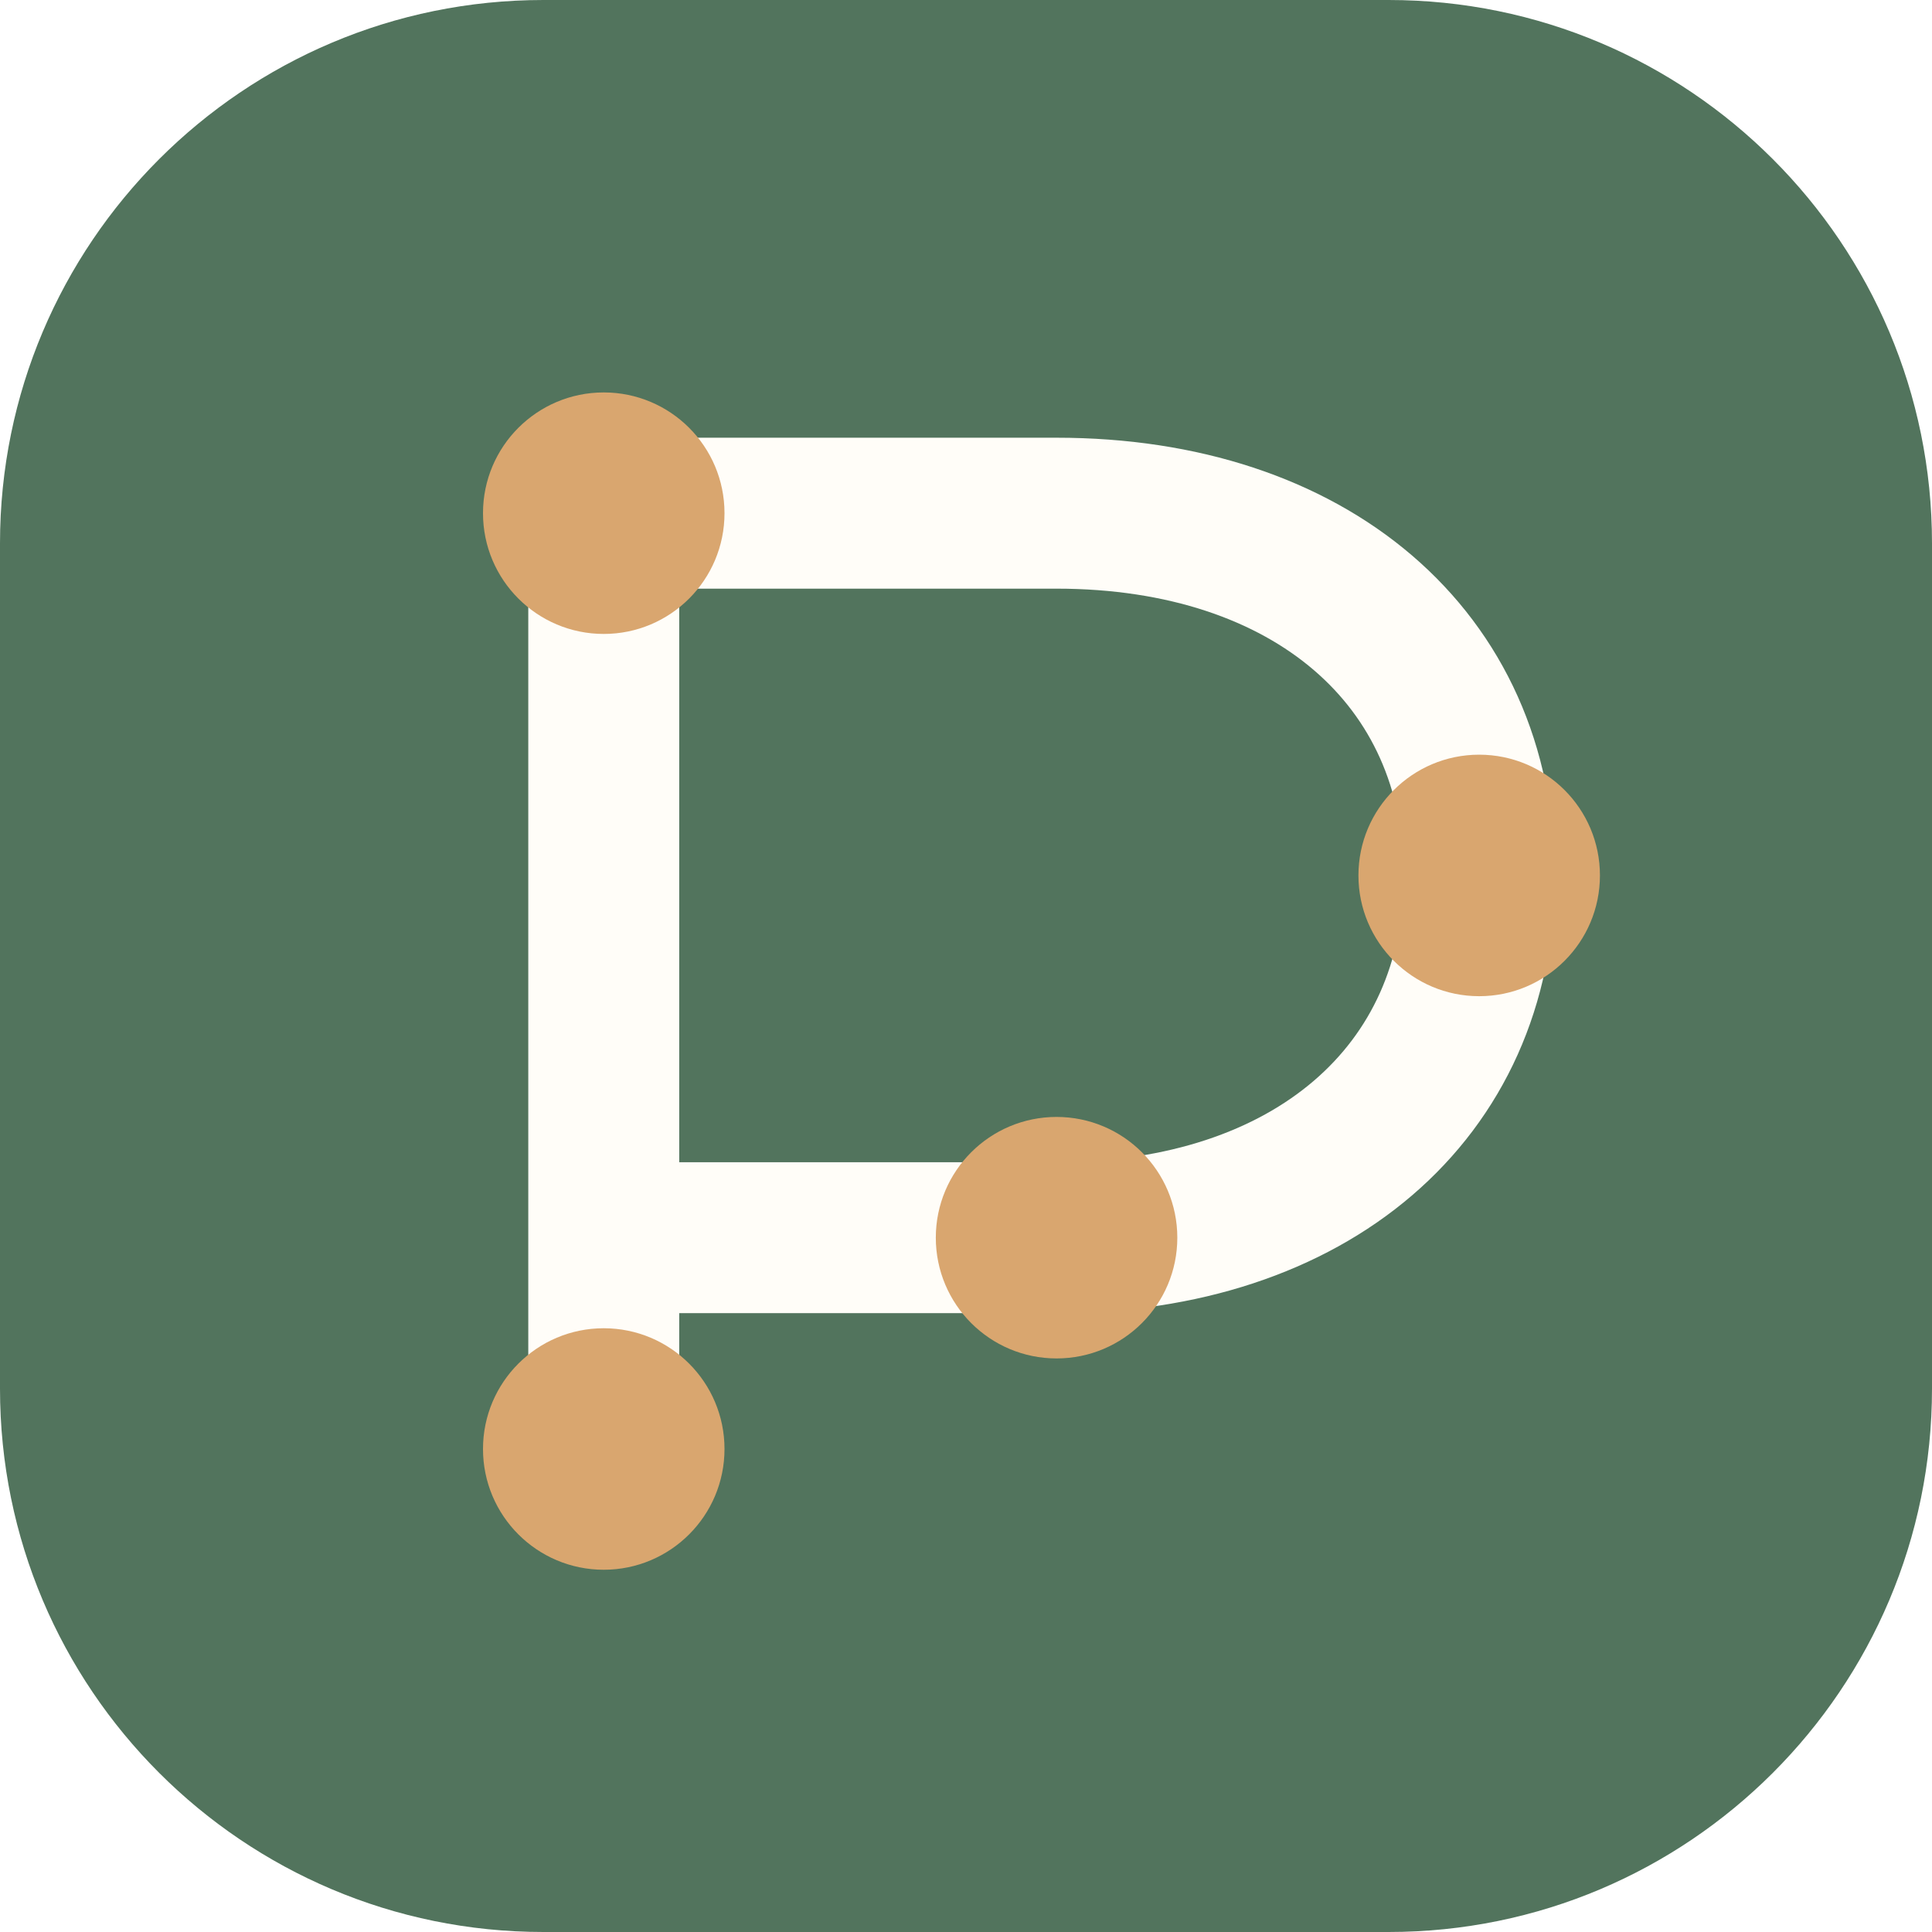
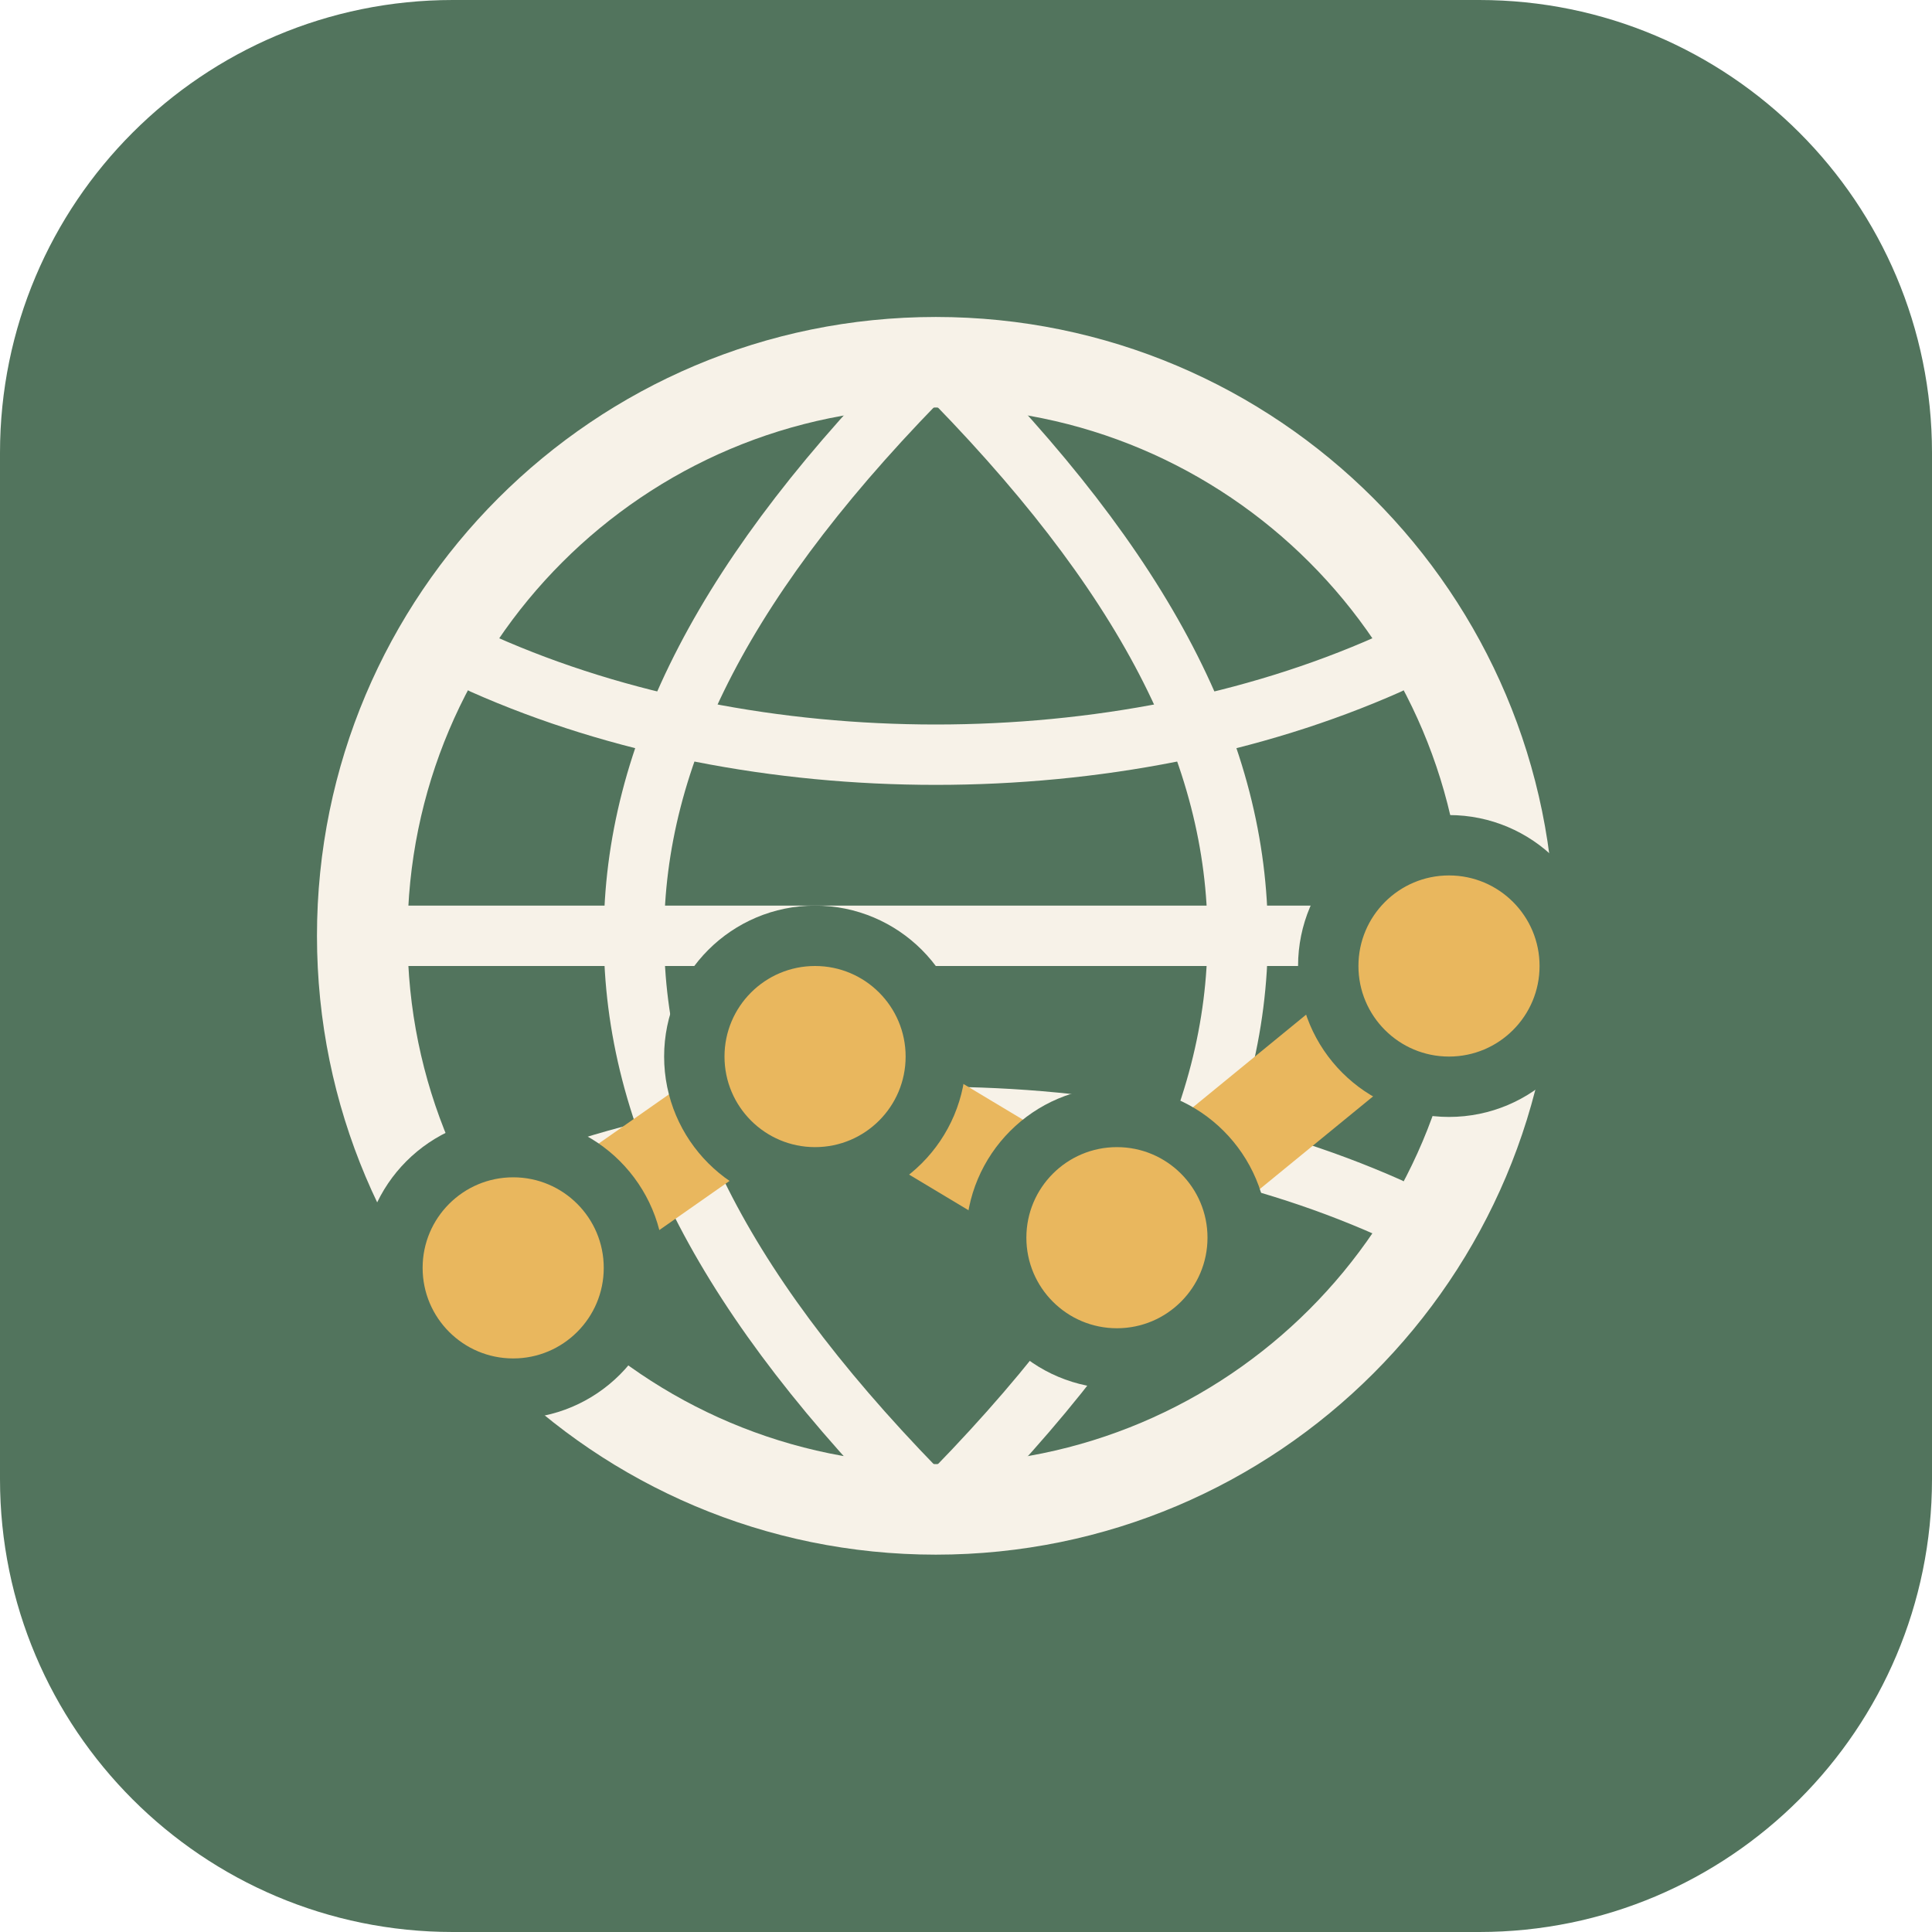
- <svg xmlns="http://www.w3.org/2000/svg" viewBox="0 0 64 64" role="img" aria-labelledby="title">
-   <rect width="64" height="64" rx="18" fill="#52745d" />
-   <path d="M20 48V17h15c8.4 0 14 4.8 14 12s-5.6 12-14 12H20" fill="none" stroke="#fffdf8" stroke-width="5" stroke-linecap="round" stroke-linejoin="round" />
-   <circle cx="20" cy="17" r="4" fill="#d9a66f" />
-   <circle cx="49" cy="29" r="4" fill="#d9a66f" />
-   <circle cx="35" cy="41" r="4" fill="#d9a66f" />
-   <circle cx="20" cy="48" r="4" fill="#d9a66f" />
+ <svg xmlns="http://www.w3.org/2000/svg" viewBox="0 0 64 64">
+   <rect width="64" height="64" rx="15" fill="#52745d" />
+   <circle cx="31" cy="31" r="19" fill="none" stroke="#f7f2e8" stroke-width="3" />
+   <path d="M12 31h38M31 12c7 7 10 13 10 19S38 43 31 50M31 12c-7 7-10 13-10 19s3 12 10 19" fill="none" stroke="#f7f2e8" stroke-width="2" stroke-linecap="round" />
+   <path d="M16 22c9 4 21 4 30 0M16 40c9-4 21-4 30 0" fill="none" stroke="#f7f2e8" stroke-width="2" stroke-linecap="round" />
+   <path d="m17 42 10-7 10 6 11-9" fill="none" stroke="#e9b75e" stroke-width="3.5" stroke-linecap="round" stroke-linejoin="round" />
+   <circle cx="17" cy="42" r="4" fill="#e9b75e" stroke="#52745d" stroke-width="2" />
+   <circle cx="27" cy="35" r="4" fill="#e9b75e" stroke="#52745d" stroke-width="2" />
+   <circle cx="37" cy="41" r="4" fill="#e9b75e" stroke="#52745d" stroke-width="2" />
+   <circle cx="48" cy="32" r="4" fill="#e9b75e" stroke="#52745d" stroke-width="2" />
</svg>
